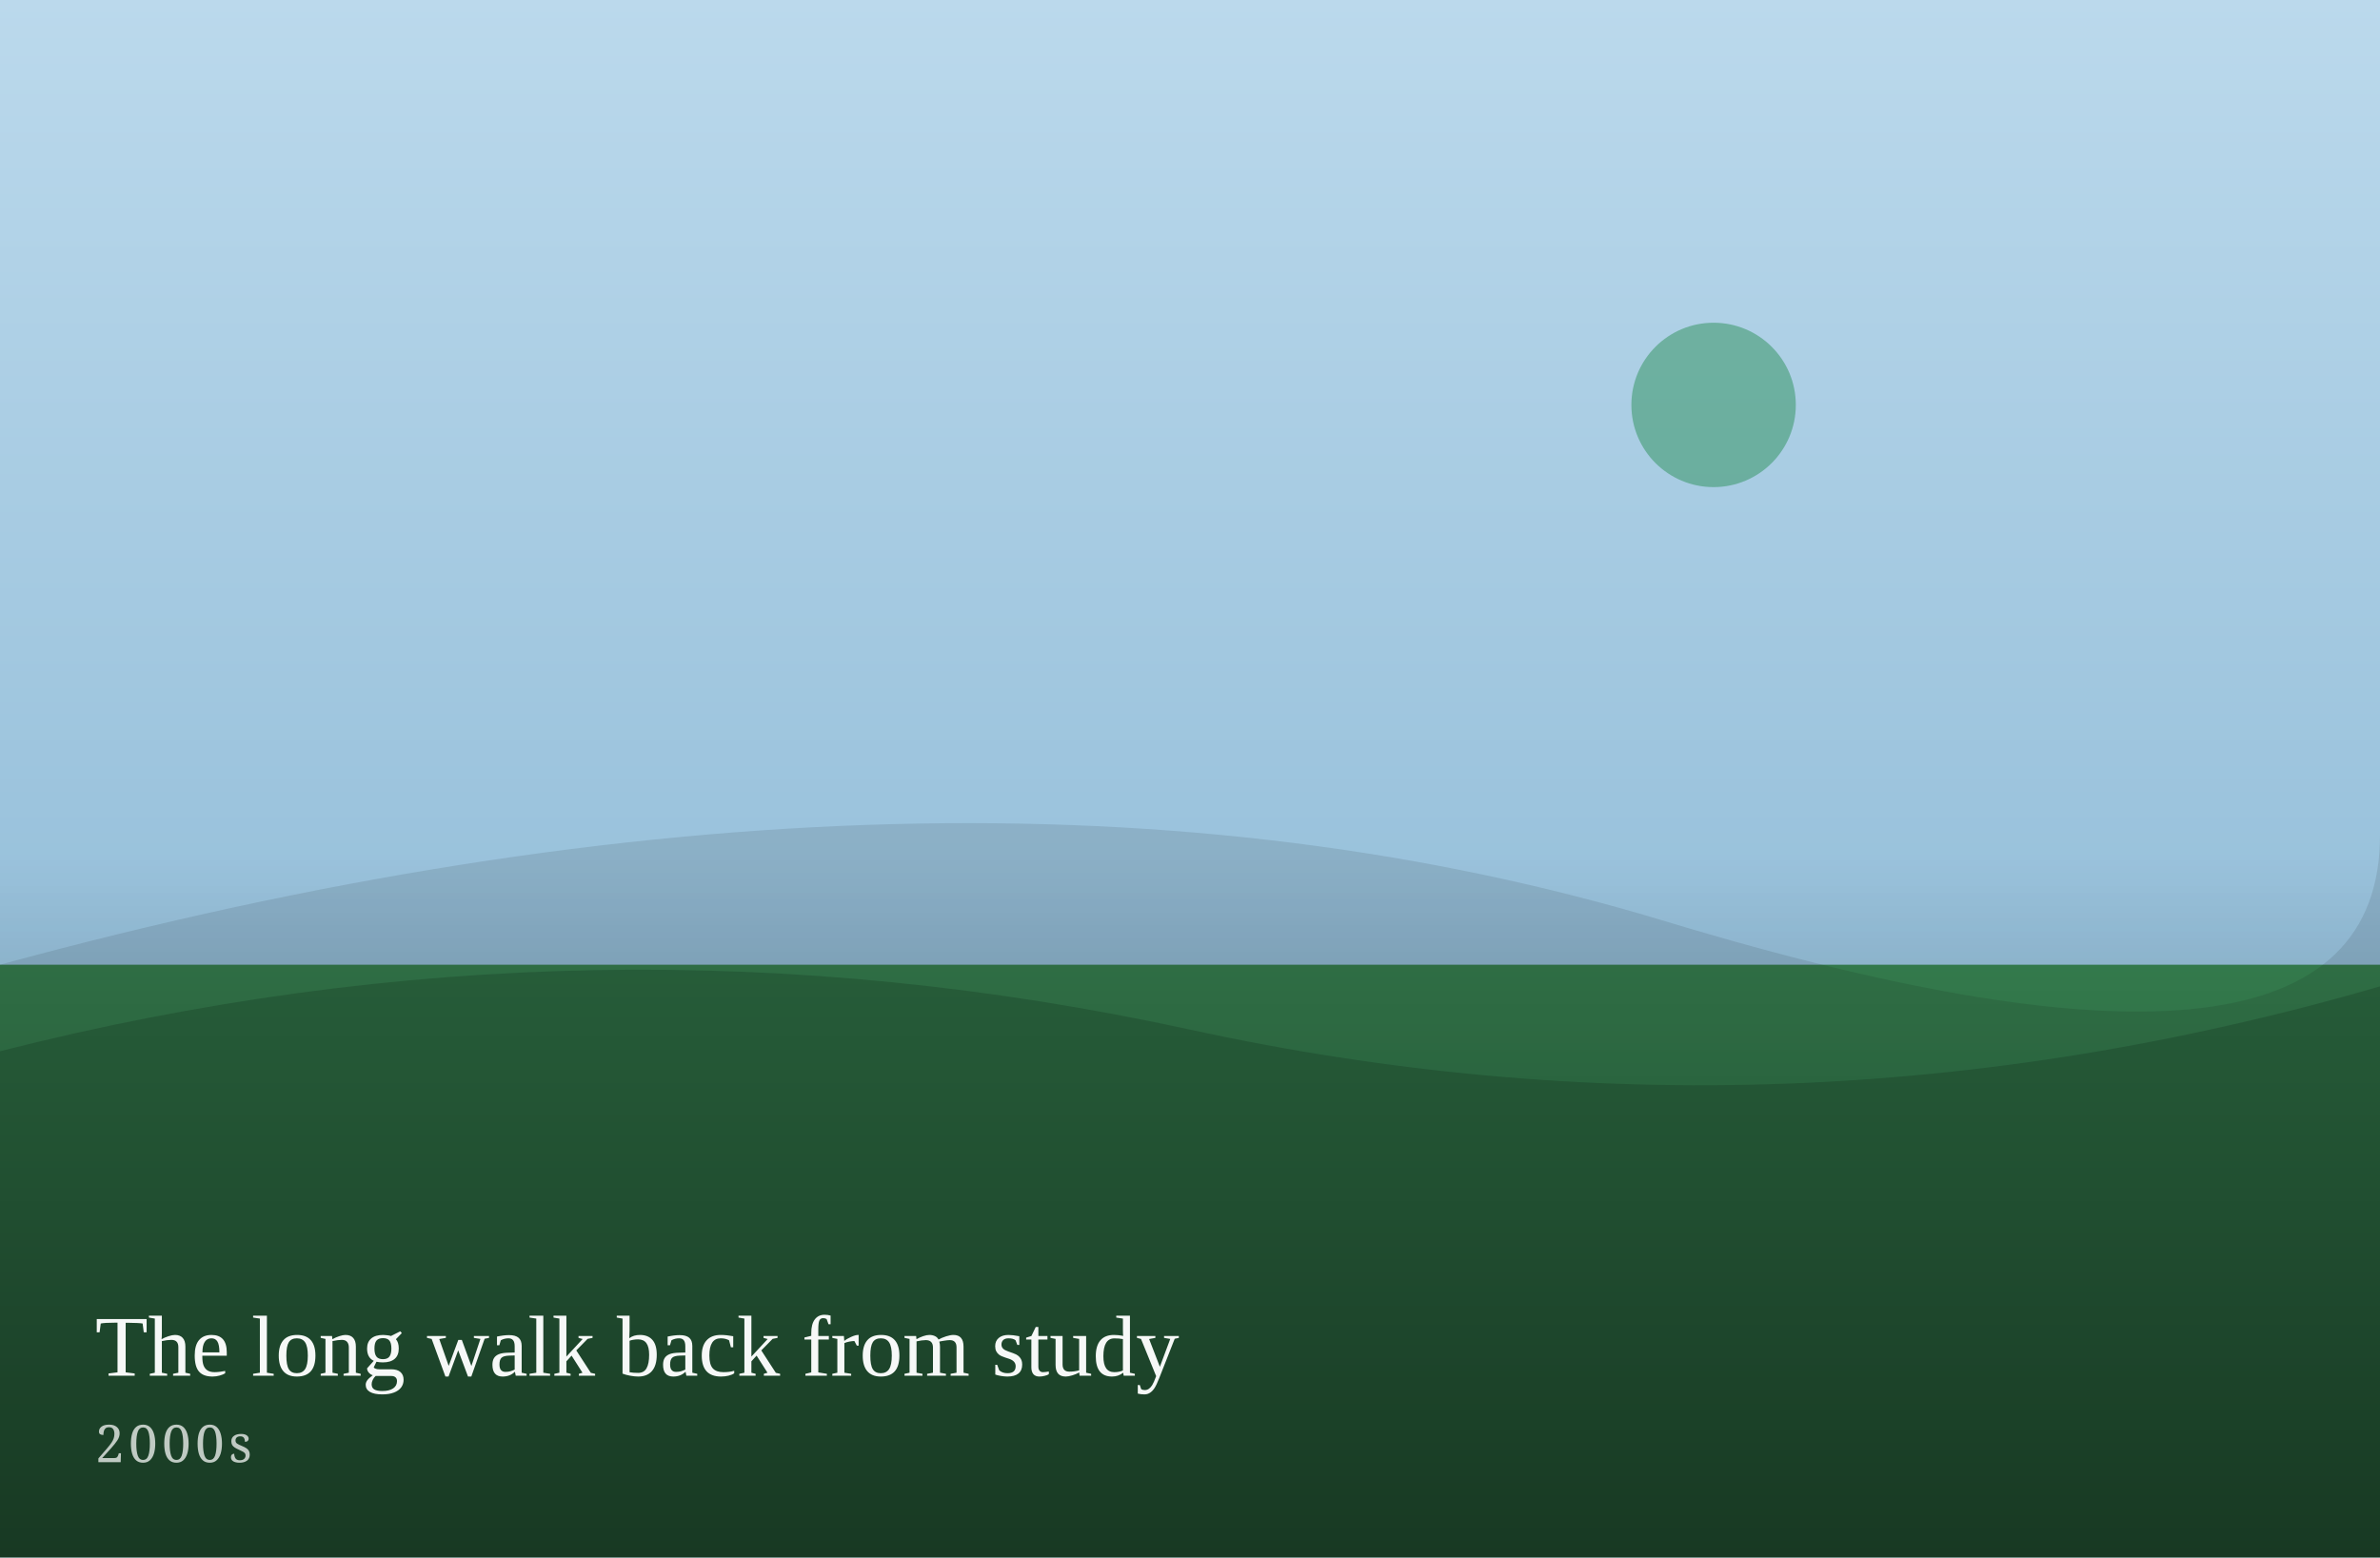
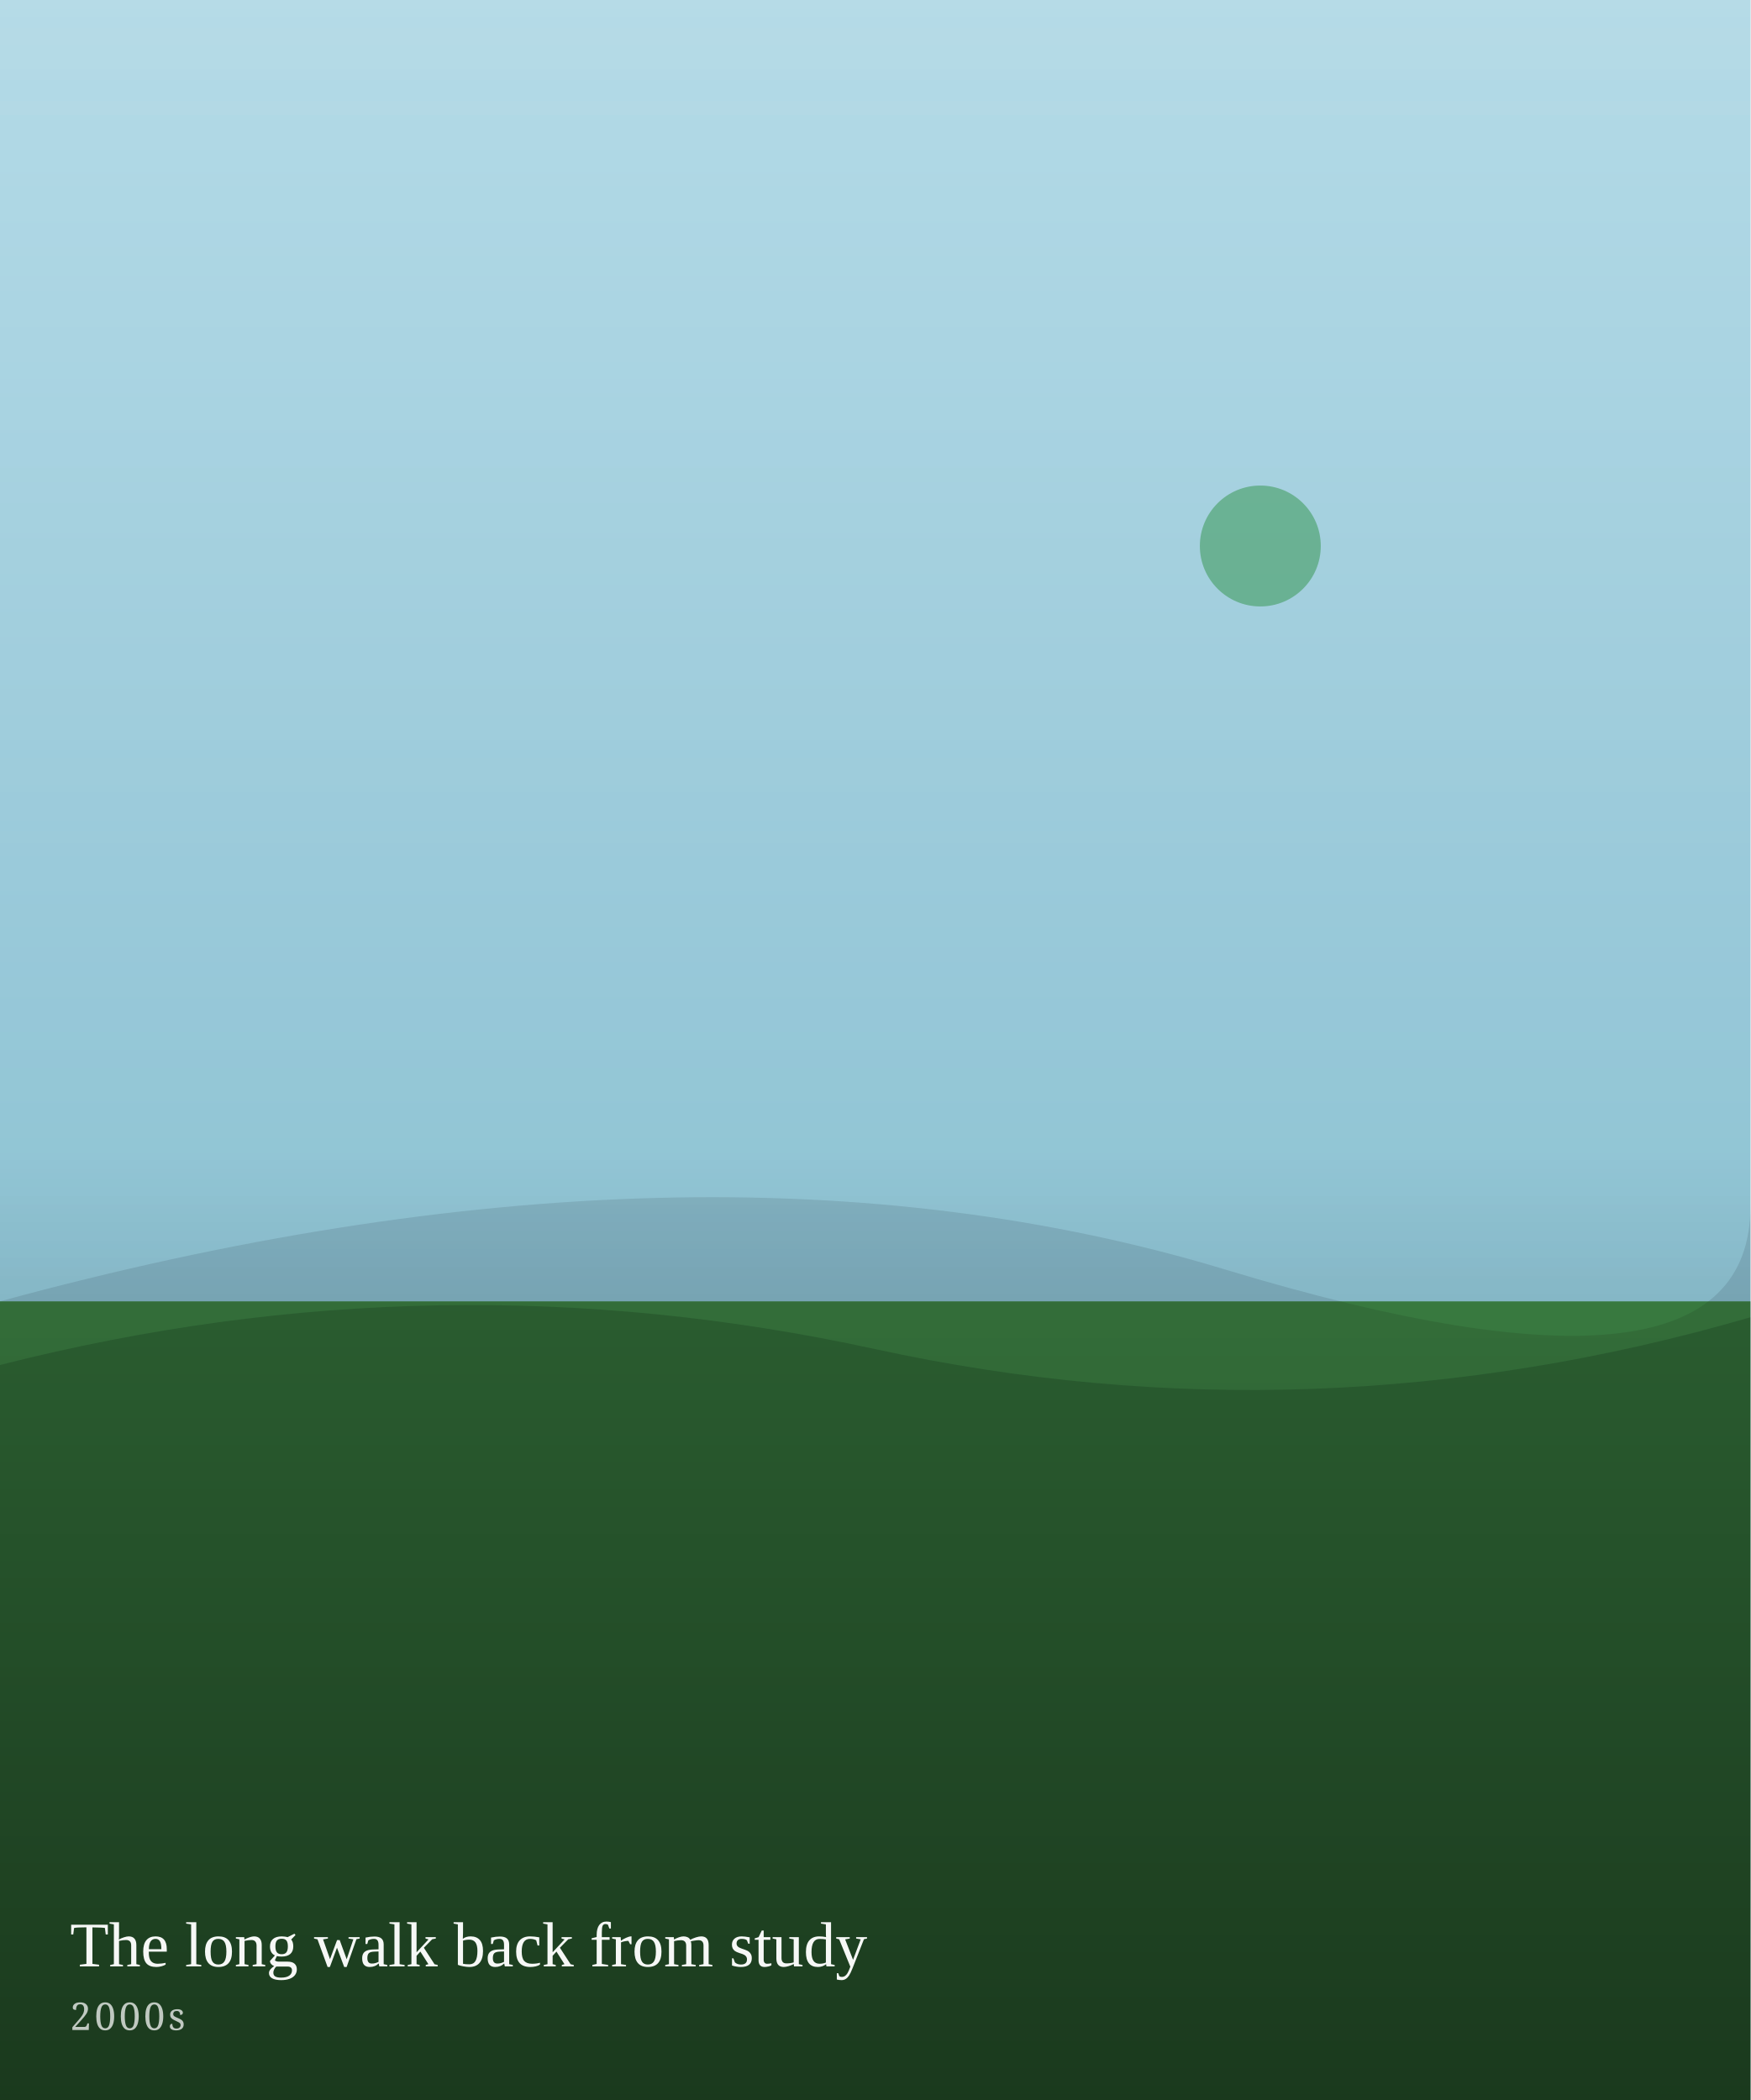
- <svg xmlns="http://www.w3.org/2000/svg" width="1100" height="720" viewBox="0 0 1100 720" role="img" aria-label="The long walk back from study">
+ <svg xmlns="http://www.w3.org/2000/svg" width="1100" height="1320" viewBox="0 0 1100 1320" role="img" aria-label="The long walk back from study">
  <defs>
    <linearGradient id="sky" x1="0" y1="0" x2="0" y2="1">
      <stop offset="0" stop-color="#BBD9EC" />
      <stop offset="1" stop-color="#7FB0CF" />
    </linearGradient>
    <linearGradient id="vig" x1="0" y1="0" x2="0" y2="1">
      <stop offset="0.55" stop-color="#000" stop-opacity="0" />
      <stop offset="1" stop-color="#000" stop-opacity="0.42" />
    </linearGradient>
+     <filter id="tone" color-interpolation-filters="sRGB">
+       <feColorMatrix type="hueRotate" values="-12" />
+       <feColorMatrix type="saturate" values="1.05" />
+     </filter>
  </defs>
-   <rect width="1100" height="720" fill="url(#sky)" />
-   <path d="M0 446 L1100 446 L1100 720 L0 720 Z" fill="#2F7D45" opacity="0.92" />
-   <path d="M0 486 Q275 416 550 476 T1100 456 L1100 720 L0 720 Z" fill="#000" opacity="0.16" />
-   <circle cx="792" cy="187.2" r="38" fill="#1F8A4C" opacity="0.45" />
-   <path d="M0 446 Q440 326 770 426 T1100 386 L1100 720 L0 720 Z" fill="#000" opacity="0.1" />
-   <rect width="1100" height="720" fill="url(#vig)" />
-   <text x="44" y="636" font-family="Georgia, 'Times New Roman', serif" font-size="40" fill="#fff" opacity="0.96">The long walk back from study</text>
-   <text x="44" y="676" font-family="Georgia, serif" font-size="24" fill="#fff" opacity="0.72" letter-spacing="2">2000s</text>
+   <g filter="url(#tone)">
+     <rect width="1100" height="1320" fill="url(#sky)" />
+     <path d="M0 818 L1100 818 L1100 1320 L0 1320 Z" fill="#2F7D45" opacity="0.92" />
+     <path d="M0 858 Q275 788 550 848 T1100 828 L1100 1320 L0 1320 Z" fill="#000" opacity="0.16" />
+     <circle cx="792" cy="343.2" r="38" fill="#1F8A4C" opacity="0.45" />
+     <path d="M0 818 Q440 698 770 798 T1100 758 L1100 1320 L0 1320 Z" fill="#000" opacity="0.1" />
+   </g>
+   <rect width="1100" height="1320" fill="url(#vig)" />
+   <text x="44" y="1236" font-family="Georgia, 'Times New Roman', serif" font-size="40" fill="#fff" opacity="0.96">The long walk back from study</text>
+   <text x="44" y="1276" font-family="Georgia, serif" font-size="24" fill="#fff" opacity="0.72" letter-spacing="2">2000s</text>
</svg>
